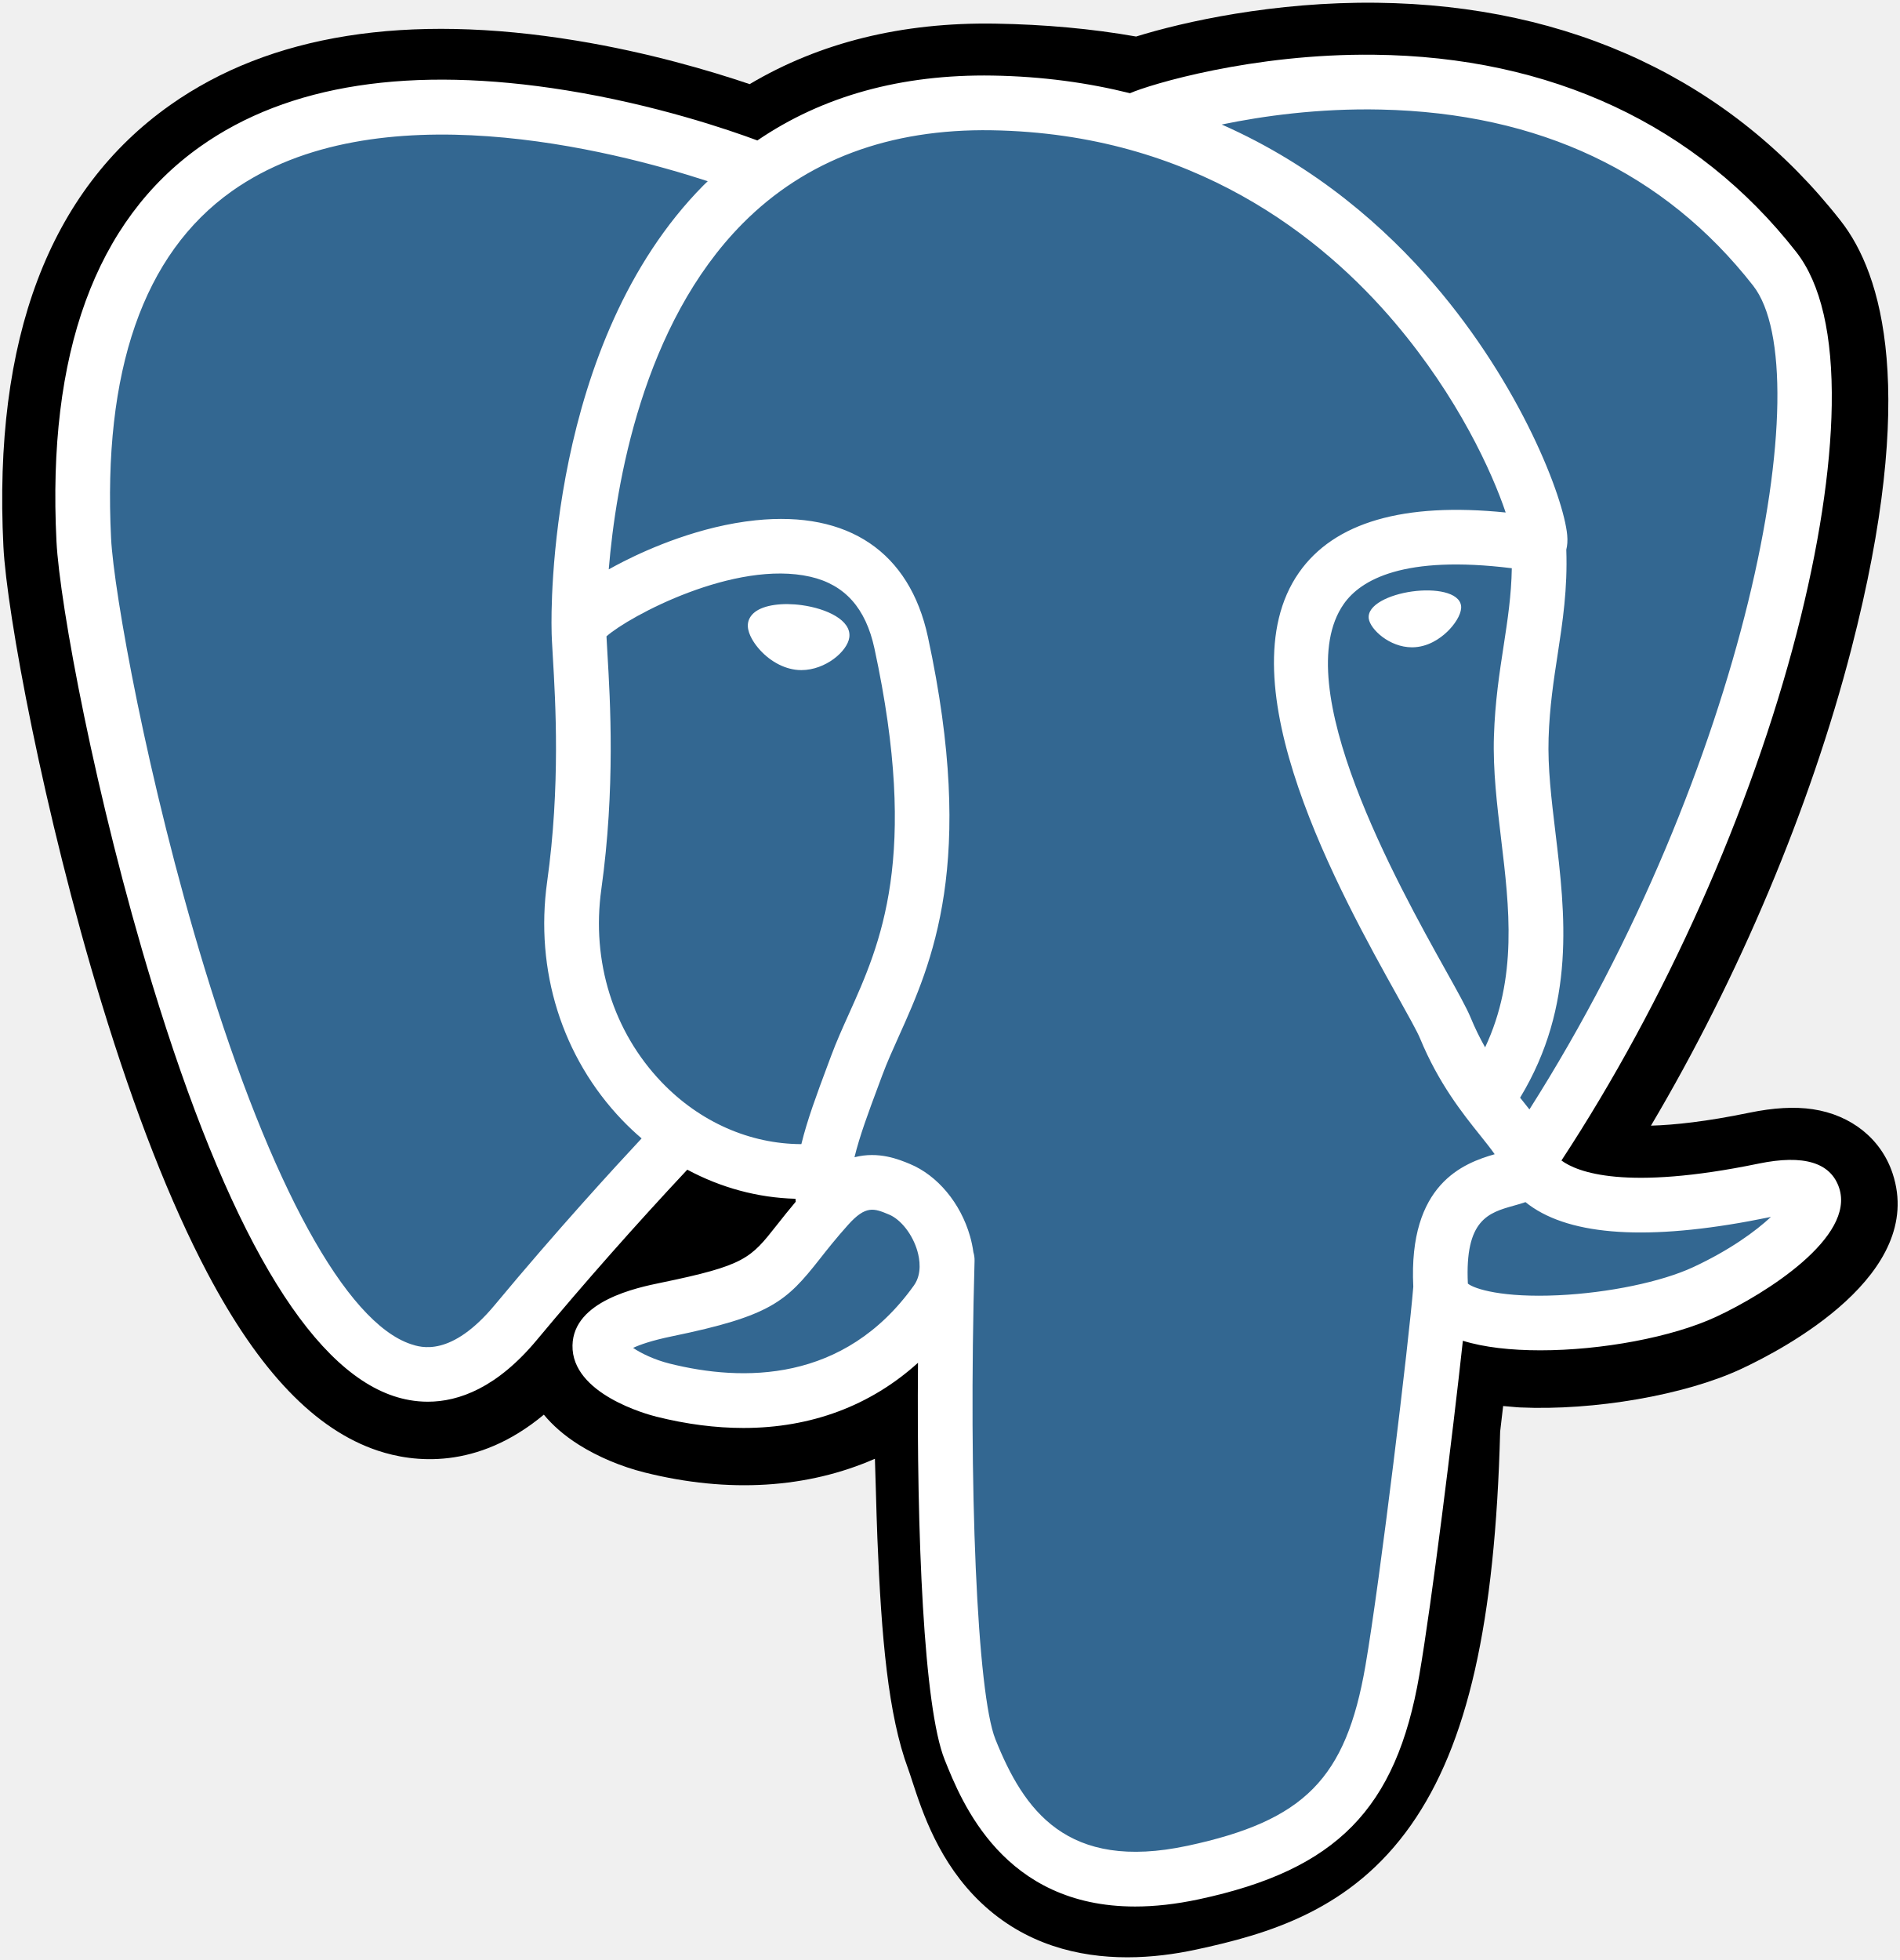
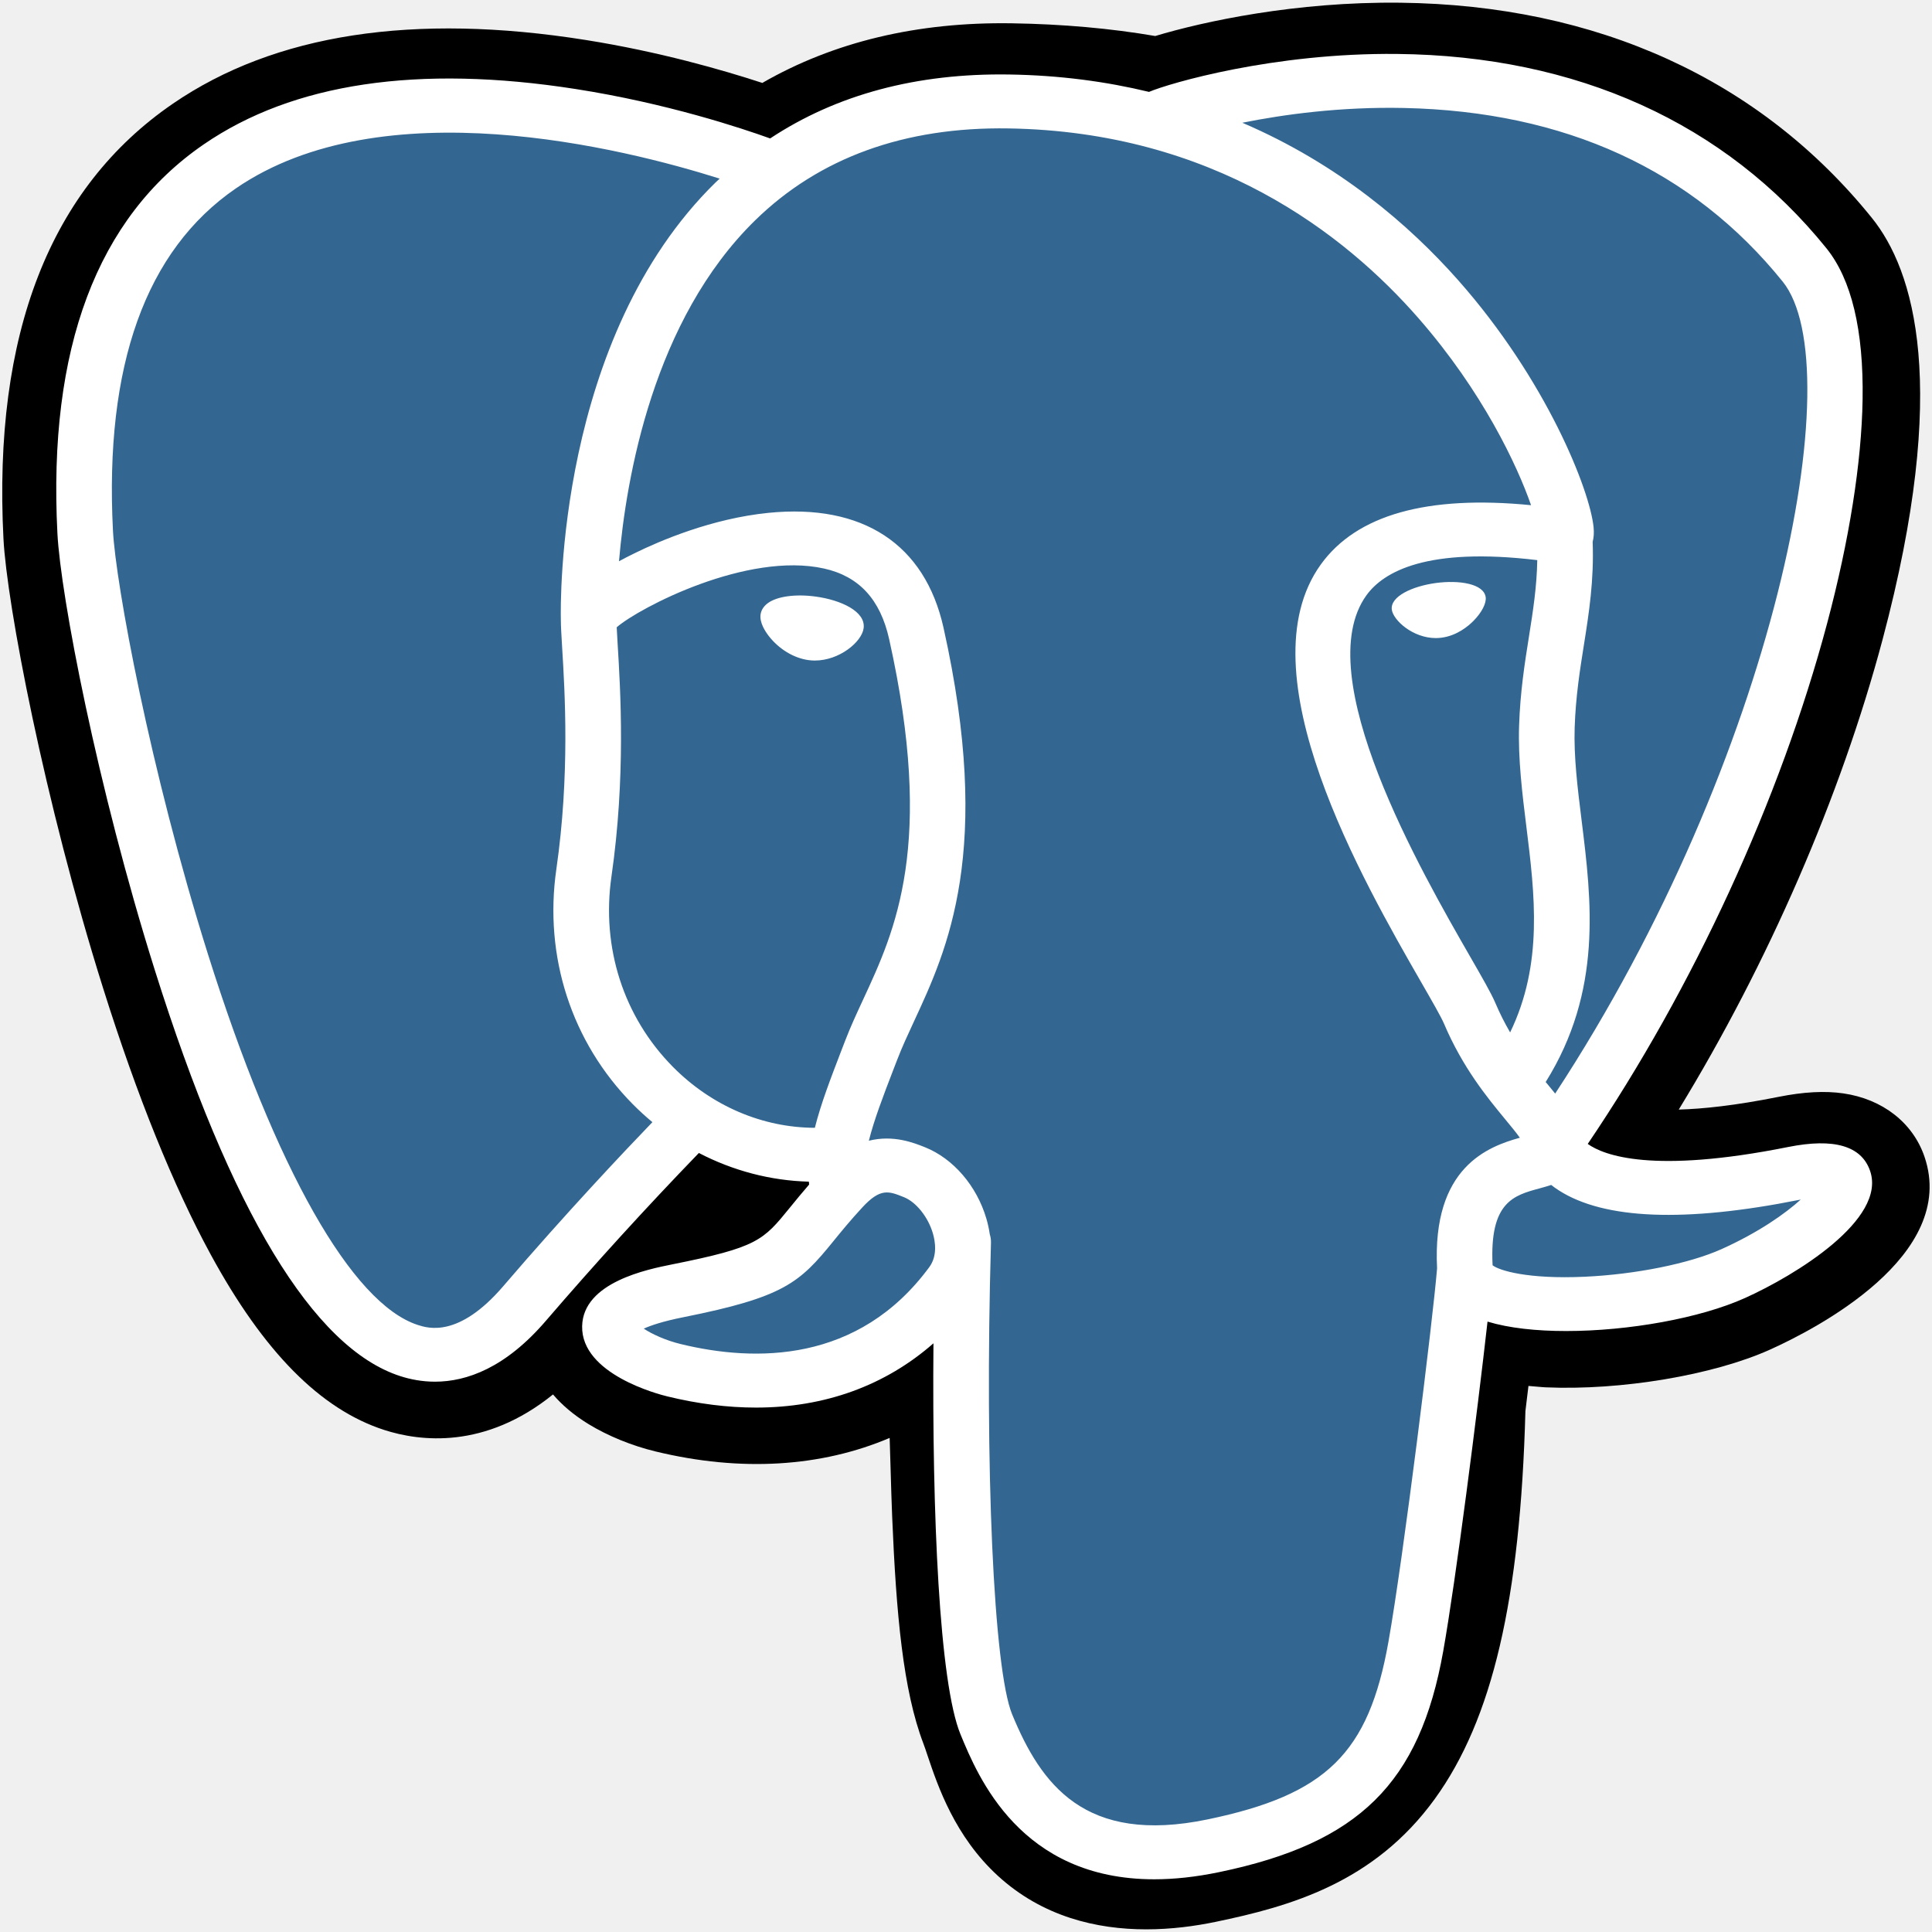
- <svg xmlns="http://www.w3.org/2000/svg" width="2424" height="2500" viewBox="0 0 256 264" preserveAspectRatio="xMinYMin meet">
-   <path d="M255.008 158.086c-1.535-4.649-5.556-7.887-10.756-8.664-2.452-.366-5.26-.21-8.583.475-5.792 1.195-10.089 1.65-13.225 1.738 11.837-19.985 21.462-42.775 27.003-64.228 8.96-34.689 4.172-50.492-1.423-57.64C233.217 10.847 211.614.683 185.552.372c-13.903-.17-26.108 2.575-32.475 4.549-5.928-1.046-12.302-1.63-18.99-1.738-12.537-.2-23.614 2.533-33.079 8.15-5.24-1.772-13.65-4.27-23.362-5.864-22.842-3.75-41.252-.828-54.718 8.685C6.622 25.672-.937 45.684.461 73.634c.444 8.874 5.408 35.874 13.224 61.48 4.492 14.718 9.282 26.94 14.237 36.33 7.027 13.315 14.546 21.156 22.987 23.972 4.731 1.576 13.327 2.68 22.368-4.85 1.146 1.388 2.675 2.767 4.704 4.048 2.577 1.625 5.728 2.953 8.875 3.74 11.341 2.835 21.964 2.126 31.027-1.848.056 1.612.099 3.152.135 4.482.06 2.157.12 4.272.199 6.25.537 13.374 1.447 23.773 4.143 31.049.148.4.347 1.01.557 1.657 1.345 4.118 3.594 11.012 9.316 16.411 5.925 5.593 13.092 7.308 19.656 7.308 3.292 0 6.433-.432 9.188-1.022 9.82-2.105 20.973-5.311 29.041-16.799 7.628-10.86 11.336-27.217 12.007-52.99.087-.729.167-1.425.244-2.088l.16-1.362 1.797.158.463.031c10.002.456 22.232-1.665 29.743-5.154 5.935-2.754 24.954-12.795 20.476-26.351" />
-   <path d="M237.906 160.722c-29.74 6.135-31.785-3.934-31.785-3.934 31.4-46.593 44.527-105.736 33.2-120.211-30.904-39.485-84.399-20.811-85.292-20.327l-.287.052c-5.876-1.22-12.451-1.946-19.842-2.067-13.456-.22-23.664 3.528-31.41 9.402 0 0-95.43-39.314-90.991 49.444.944 18.882 27.064 142.873 58.218 105.422 11.387-13.695 22.39-25.274 22.39-25.274 5.464 3.63 12.006 5.482 18.864 4.817l.533-.452c-.166 1.7-.09 3.363.213 5.332-8.026 8.967-5.667 10.541-21.711 13.844-16.235 3.346-6.698 9.302-.471 10.86 7.549 1.887 25.013 4.561 36.813-11.958l-.47 1.885c3.144 2.519 5.352 16.383 4.982 28.952-.37 12.568-.617 21.197 1.86 27.937 2.479 6.74 4.948 21.905 26.04 17.386 17.623-3.777 26.756-13.564 28.027-29.89.901-11.606 2.942-9.89 3.07-20.267l1.637-4.912c1.887-15.733.3-20.809 11.157-18.448l2.64.232c7.99.363 18.45-1.286 24.589-4.139 13.218-6.134 21.058-16.377 8.024-13.686h.002" fill="#336791" />
-   <path d="M108.076 81.525c-2.68-.373-5.107-.028-6.335.902-.69.523-.904 1.129-.962 1.546-.154 1.105.62 2.327 1.096 2.957 1.346 1.784 3.312 3.01 5.258 3.28.282.04.563.058.842.058 3.245 0 6.196-2.527 6.456-4.392.325-2.336-3.066-3.893-6.355-4.35M196.86 81.599c-.256-1.831-3.514-2.353-6.606-1.923-3.088.43-6.082 1.824-5.832 3.659.2 1.427 2.777 3.863 5.827 3.863.258 0 .518-.017.78-.054 2.036-.282 3.53-1.575 4.24-2.32 1.08-1.136 1.706-2.402 1.591-3.225" fill="#FFF" />
-   <path d="M247.802 160.025c-1.134-3.429-4.784-4.532-10.848-3.28-18.005 3.716-24.453 1.142-26.57-.417 13.995-21.32 25.508-47.092 31.719-71.137 2.942-11.39 4.567-21.968 4.7-30.59.147-9.463-1.465-16.417-4.789-20.665-13.402-17.125-33.072-26.311-56.882-26.563-16.369-.184-30.199 4.005-32.88 5.183-5.646-1.404-11.801-2.266-18.502-2.376-12.288-.199-22.91 2.743-31.704 8.74-3.82-1.422-13.692-4.811-25.765-6.756-20.872-3.36-37.458-.814-49.294 7.571-14.123 10.006-20.643 27.892-19.38 53.16.425 8.501 5.269 34.653 12.913 59.698 10.062 32.964 21 51.625 32.508 55.464 1.347.449 2.9.763 4.613.763 4.198 0 9.345-1.892 14.7-8.33a529.832 529.832 0 0 1 20.261-22.926c4.524 2.428 9.494 3.784 14.577 3.92.01.133.023.266.035.398a117.66 117.66 0 0 0-2.57 3.175c-3.522 4.471-4.255 5.402-15.592 7.736-3.225.666-11.79 2.431-11.916 8.435-.136 6.56 10.125 9.315 11.294 9.607 4.074 1.02 7.999 1.523 11.742 1.523 9.103 0 17.114-2.992 23.516-8.781-.197 23.386.778 46.43 3.586 53.451 2.3 5.748 7.918 19.795 25.664 19.794 2.604 0 5.47-.303 8.623-.979 18.521-3.97 26.564-12.156 29.675-30.203 1.665-9.645 4.522-32.676 5.866-45.03 2.836.885 6.487 1.29 10.434 1.289 8.232 0 17.731-1.749 23.688-4.514 6.692-3.108 18.768-10.734 16.578-17.36zm-44.106-83.48c-.061 3.647-.563 6.958-1.095 10.414-.573 3.717-1.165 7.56-1.314 12.225-.147 4.54.42 9.26.968 13.825 1.108 9.22 2.245 18.712-2.156 28.078a36.508 36.508 0 0 1-1.95-4.009c-.547-1.326-1.735-3.456-3.38-6.404-6.399-11.476-21.384-38.35-13.713-49.316 2.285-3.264 8.084-6.62 22.64-4.813zm-17.644-61.787c21.334.471 38.21 8.452 50.158 23.72 9.164 11.711-.927 64.998-30.14 110.969a171.33 171.33 0 0 0-.886-1.117l-.37-.462c7.549-12.467 6.073-24.802 4.759-35.738-.54-4.488-1.05-8.727-.92-12.709.134-4.22.692-7.84 1.232-11.34.663-4.313 1.338-8.776 1.152-14.037.139-.552.195-1.204.122-1.978-.475-5.045-6.235-20.144-17.975-33.81-6.422-7.475-15.787-15.84-28.574-21.482 5.5-1.14 13.021-2.203 21.442-2.016zM66.674 175.778c-5.9 7.094-9.974 5.734-11.314 5.288-8.73-2.912-18.86-21.364-27.791-50.624-7.728-25.318-12.244-50.777-12.602-57.916-1.128-22.578 4.345-38.313 16.268-46.769 19.404-13.76 51.306-5.524 64.125-1.347-.184.182-.376.352-.558.537-21.036 21.244-20.537 57.54-20.485 59.759-.002.856.07 2.068.168 3.735.362 6.105 1.036 17.467-.764 30.334-1.672 11.957 2.014 23.66 10.111 32.109a36.275 36.275 0 0 0 2.617 2.468c-3.604 3.86-11.437 12.396-19.775 22.426zm22.479-29.993c-6.526-6.81-9.49-16.282-8.133-25.99 1.9-13.592 1.199-25.43.822-31.79-.053-.89-.1-1.67-.127-2.285 3.073-2.725 17.314-10.355 27.47-8.028 4.634 1.061 7.458 4.217 8.632 9.645 6.076 28.103.804 39.816-3.432 49.229-.873 1.939-1.698 3.772-2.402 5.668l-.546 1.466c-1.382 3.706-2.668 7.152-3.465 10.424-6.938-.02-13.687-2.984-18.819-8.34zm1.065 37.9c-2.026-.506-3.848-1.385-4.917-2.114.893-.42 2.482-.992 5.238-1.56 13.337-2.745 15.397-4.683 19.895-10.394 1.031-1.31 2.2-2.794 3.819-4.602l.002-.002c2.411-2.7 3.514-2.242 5.514-1.412 1.621.67 3.2 2.702 3.84 4.938.303 1.056.643 3.06-.47 4.62-9.396 13.156-23.088 12.987-32.921 10.526zm69.799 64.952c-16.316 3.496-22.093-4.829-25.9-14.346-2.457-6.144-3.665-33.85-2.808-64.447.011-.407-.047-.8-.159-1.17a15.444 15.444 0 0 0-.456-2.162c-1.274-4.452-4.379-8.176-8.104-9.72-1.48-.613-4.196-1.738-7.46-.903.696-2.868 1.903-6.107 3.212-9.614l.549-1.475c.618-1.663 1.394-3.386 2.214-5.21 4.433-9.848 10.504-23.337 3.915-53.81-2.468-11.414-10.71-16.988-23.204-15.693-7.49.775-14.343 3.797-17.761 5.53-.735.372-1.407.732-2.035 1.082.954-11.5 4.558-32.992 18.04-46.59 8.489-8.56 19.794-12.788 33.568-12.56 27.14.444 44.544 14.372 54.366 25.979 8.464 10.001 13.047 20.076 14.876 25.51-13.755-1.399-23.11 1.316-27.852 8.096-10.317 14.748 5.644 43.372 13.315 57.129 1.407 2.521 2.621 4.7 3.003 5.626 2.498 6.054 5.732 10.096 8.093 13.046.724.904 1.426 1.781 1.96 2.547-4.166 1.201-11.649 3.976-10.967 17.847-.55 6.96-4.461 39.546-6.448 51.059-2.623 15.21-8.22 20.875-23.957 24.25zm68.104-77.936c-4.26 1.977-11.389 3.46-18.161 3.779-7.48.35-11.288-.838-12.184-1.569-.42-8.644 2.797-9.547 6.202-10.503.535-.15 1.057-.297 1.561-.473.313.255.656.508 1.032.756 6.012 3.968 16.735 4.396 31.874 1.271l.166-.033c-2.042 1.909-5.536 4.471-10.49 6.772z" fill="#FFF" />
+ <svg xmlns="http://www.w3.org/2000/svg" width="64" height="64" viewBox="0 0 64 64" fill="none">
+   <path d="M63.752 38.32C63.368 37.193 62.363 36.408 61.063 36.22C60.45 36.131 59.748 36.169 58.917 36.335C57.469 36.625 56.395 36.735 55.611 36.756C58.57 31.912 60.976 26.388 62.362 21.188C64.602 12.779 63.405 8.948 62.006 7.216C58.304 2.629 52.903 0.166 46.388 0.09C42.912 0.049 39.861 0.714 38.269 1.193C36.787 0.939 35.194 0.798 33.522 0.772C30.387 0.723 27.618 1.386 25.252 2.747C23.942 2.318 21.839 1.712 19.411 1.326C13.701 0.417 9.098 1.125 5.732 3.431C1.655 6.223 -0.234 11.074 0.115 17.849C0.226 20 1.467 26.545 3.421 32.752C4.544 36.319 5.742 39.282 6.98 41.558C8.737 44.786 10.617 46.686 12.727 47.369C13.91 47.751 16.059 48.019 18.319 46.193C18.606 46.53 18.988 46.864 19.495 47.175C20.139 47.568 20.927 47.89 21.714 48.081C24.549 48.768 27.205 48.596 29.471 47.633C29.485 48.024 29.495 48.397 29.504 48.719C29.519 49.242 29.534 49.755 29.554 50.234C29.688 53.476 29.916 55.997 30.59 57.761C30.627 57.858 30.677 58.006 30.729 58.163C31.065 59.161 31.628 60.832 33.058 62.141C34.539 63.496 36.331 63.912 37.972 63.912C38.795 63.912 39.58 63.807 40.269 63.664C42.724 63.154 45.512 62.377 47.529 59.592C49.436 56.96 50.363 52.995 50.531 46.747C50.553 46.571 50.573 46.402 50.592 46.241L50.632 45.911L51.081 45.949L51.197 45.957C53.698 46.067 56.755 45.553 58.633 44.708C60.117 44.04 64.871 41.606 63.752 38.32" fill="black" />
+   <path d="M59.477 38.959C52.042 40.446 51.53 38.005 51.53 38.005C59.38 26.711 62.662 12.375 59.83 8.866C52.104 -0.705 38.731 3.822 38.508 3.939L38.436 3.952C36.967 3.656 35.323 3.48 33.475 3.451C30.111 3.397 27.559 4.306 25.623 5.73C25.623 5.73 1.765 -3.8 2.875 17.715C3.111 22.292 9.641 52.347 17.43 43.269C20.276 39.949 23.027 37.143 23.027 37.143C24.393 38.023 26.029 38.471 27.743 38.31L27.876 38.201C27.835 38.613 27.854 39.016 27.93 39.493C25.923 41.667 26.513 42.048 22.502 42.849C18.443 43.66 20.827 45.104 22.384 45.481C24.271 45.939 28.637 46.587 31.587 42.583L31.47 43.04C32.256 43.65 32.808 47.011 32.715 50.058C32.623 53.104 32.561 55.196 33.18 56.83C33.8 58.463 34.417 62.139 39.69 61.044C44.096 60.129 46.379 57.756 46.697 53.799C46.922 50.985 47.432 51.401 47.464 48.886L47.874 47.695C48.346 43.882 47.949 42.651 50.663 43.224L51.323 43.28C53.32 43.368 55.935 42.968 57.47 42.276C60.775 40.79 62.735 38.307 59.476 38.959H59.477" fill="#336791" />
+   <path d="M27.019 19.762C26.349 19.671 25.742 19.755 25.435 19.98C25.263 20.107 25.209 20.254 25.195 20.355C25.156 20.623 25.35 20.919 25.469 21.072C25.805 21.504 26.297 21.801 26.783 21.867C26.854 21.877 26.924 21.881 26.994 21.881C27.805 21.881 28.543 21.268 28.608 20.816C28.689 20.25 27.841 19.873 27.019 19.762M49.215 19.78C49.151 19.336 48.337 19.209 47.564 19.313C46.792 19.418 46.043 19.756 46.106 20.2C46.156 20.546 46.8 21.137 47.562 21.137C47.627 21.137 47.692 21.133 47.757 21.124C48.266 21.055 48.64 20.742 48.817 20.561C49.087 20.286 49.244 19.979 49.215 19.78" fill="white" />
+   <path d="M61.95 38.79C61.667 37.959 60.755 37.692 59.239 37.995C54.737 38.896 53.125 38.272 52.596 37.894C56.095 32.726 58.973 26.479 60.526 20.65C61.261 17.89 61.667 15.325 61.701 13.235C61.737 10.941 61.334 9.256 60.504 8.226C57.153 4.075 52.236 1.848 46.283 1.787C42.191 1.743 38.733 2.758 38.063 3.044C36.651 2.703 35.113 2.494 33.438 2.468C30.366 2.419 27.71 3.133 25.512 4.586C24.556 4.242 22.088 3.42 19.07 2.949C13.852 2.134 9.706 2.751 6.747 4.784C3.216 7.209 1.586 11.545 1.902 17.67C2.008 19.73 3.219 26.07 5.13 32.141C7.645 40.131 10.38 44.654 13.257 45.585C13.594 45.694 13.982 45.77 14.41 45.77C15.46 45.77 16.747 45.311 18.085 43.751C19.718 41.852 21.407 39.998 23.151 38.194C24.282 38.782 25.524 39.111 26.795 39.144C26.797 39.176 26.8 39.208 26.803 39.24C26.585 39.493 26.37 39.75 26.161 40.01C25.28 41.094 25.097 41.319 22.263 41.885C21.457 42.047 19.316 42.474 19.284 43.93C19.25 45.52 21.815 46.188 22.108 46.258C23.126 46.506 24.107 46.628 25.043 46.628C27.319 46.628 29.322 45.902 30.922 44.499C30.873 50.168 31.116 55.754 31.819 57.456C32.394 58.849 33.798 62.254 38.234 62.254C38.886 62.254 39.602 62.18 40.39 62.016C45.02 61.054 47.031 59.07 47.809 54.695C48.225 52.357 48.94 46.775 49.276 43.78C49.984 43.995 50.897 44.093 51.884 44.092C53.942 44.092 56.317 43.669 57.806 42.998C59.479 42.245 62.498 40.396 61.95 38.79V38.79ZM50.924 18.555C50.909 19.439 50.783 20.241 50.65 21.079C50.507 21.98 50.359 22.912 50.322 24.042C50.285 25.143 50.427 26.287 50.564 27.393C50.841 29.628 51.125 31.929 50.025 34.2C49.842 33.886 49.679 33.561 49.537 33.228C49.401 32.906 49.103 32.39 48.692 31.675C47.093 28.894 43.346 22.379 45.264 19.721C45.835 18.93 47.285 18.117 50.924 18.555V18.555ZM46.513 3.577C51.846 3.692 56.066 5.626 59.053 9.327C61.343 12.166 58.821 25.083 51.517 36.226C51.444 36.136 51.37 36.045 51.296 35.955L51.203 35.843C53.091 32.821 52.722 29.831 52.393 27.18C52.258 26.093 52.131 25.065 52.163 24.1C52.197 23.077 52.336 22.199 52.471 21.351C52.637 20.305 52.806 19.224 52.759 17.948C52.794 17.815 52.808 17.657 52.79 17.469C52.671 16.246 51.231 12.586 48.296 9.273C46.691 7.461 44.349 5.434 41.153 4.066C42.528 3.79 44.408 3.532 46.513 3.577V3.577ZM16.669 42.609C15.194 44.328 14.175 43.999 13.84 43.891C11.658 43.185 9.125 38.712 6.892 31.619C4.96 25.482 3.831 19.311 3.742 17.58C3.46 12.107 4.828 8.293 7.809 6.244C12.66 2.908 20.635 4.905 23.84 5.917C23.794 5.961 23.746 6.002 23.701 6.047C18.442 11.197 18.566 19.995 18.579 20.533C18.579 20.74 18.597 21.034 18.621 21.438C18.712 22.918 18.88 25.672 18.43 28.791C18.012 31.689 18.934 34.526 20.958 36.574C21.166 36.784 21.384 36.984 21.612 37.173C20.711 38.108 18.753 40.177 16.669 42.609V42.609ZM22.288 35.338C20.657 33.688 19.916 31.392 20.255 29.038C20.73 25.744 20.555 22.874 20.46 21.332C20.447 21.117 20.436 20.928 20.429 20.779C21.197 20.118 24.757 18.269 27.296 18.833C28.455 19.09 29.161 19.855 29.454 21.171C30.973 27.983 29.655 30.822 28.596 33.104C28.378 33.574 28.172 34.018 27.996 34.478L27.859 34.833C27.514 35.731 27.192 36.567 26.993 37.36C25.259 37.355 23.571 36.636 22.288 35.338V35.338ZM22.555 44.525C22.048 44.403 21.593 44.19 21.325 44.013C21.549 43.911 21.946 43.772 22.635 43.635C25.969 42.969 26.484 42.5 27.608 41.115C27.866 40.798 28.159 40.438 28.563 40L28.564 39.999C29.166 39.345 29.442 39.456 29.942 39.657C30.348 39.819 30.742 40.312 30.902 40.854C30.978 41.11 31.063 41.596 30.785 41.974C28.436 45.163 25.013 45.122 22.555 44.525V44.525ZM40.004 60.27C35.925 61.117 34.481 59.099 33.529 56.792C32.915 55.303 32.613 48.587 32.827 41.17C32.83 41.072 32.816 40.976 32.788 40.887C32.762 40.71 32.724 40.534 32.673 40.363C32.355 39.283 31.579 38.381 30.648 38.007C30.277 37.858 29.599 37.585 28.782 37.788C28.956 37.092 29.258 36.307 29.585 35.457L29.723 35.1C29.877 34.697 30.071 34.279 30.276 33.837C31.384 31.45 32.902 28.18 31.255 20.793C30.638 18.026 28.578 16.675 25.454 16.989C23.581 17.177 21.868 17.91 21.014 18.33C20.83 18.42 20.662 18.507 20.505 18.592C20.744 15.804 21.645 10.595 25.015 7.299C27.137 5.224 29.963 4.199 33.407 4.254C40.192 4.362 44.543 7.738 46.998 10.551C49.114 12.976 50.26 15.418 50.718 16.735C47.279 16.396 44.94 17.054 43.755 18.697C41.175 22.272 45.166 29.211 47.083 32.545C47.435 33.157 47.739 33.685 47.834 33.909C48.459 35.377 49.267 36.356 49.857 37.072C50.038 37.291 50.214 37.503 50.347 37.689C49.306 37.98 47.435 38.653 47.605 42.015C47.468 43.702 46.49 51.601 45.993 54.392C45.338 58.079 43.938 59.452 40.004 60.27V60.27ZM57.03 41.378C55.965 41.857 54.183 42.217 52.49 42.294C50.62 42.379 49.668 42.091 49.444 41.914C49.339 39.818 50.143 39.599 50.995 39.368C51.128 39.331 51.259 39.296 51.385 39.253C51.463 39.315 51.549 39.376 51.643 39.436C53.146 40.398 55.827 40.502 59.611 39.745L59.653 39.736C59.142 40.199 58.269 40.82 57.03 41.378Z" fill="white" />
</svg>
